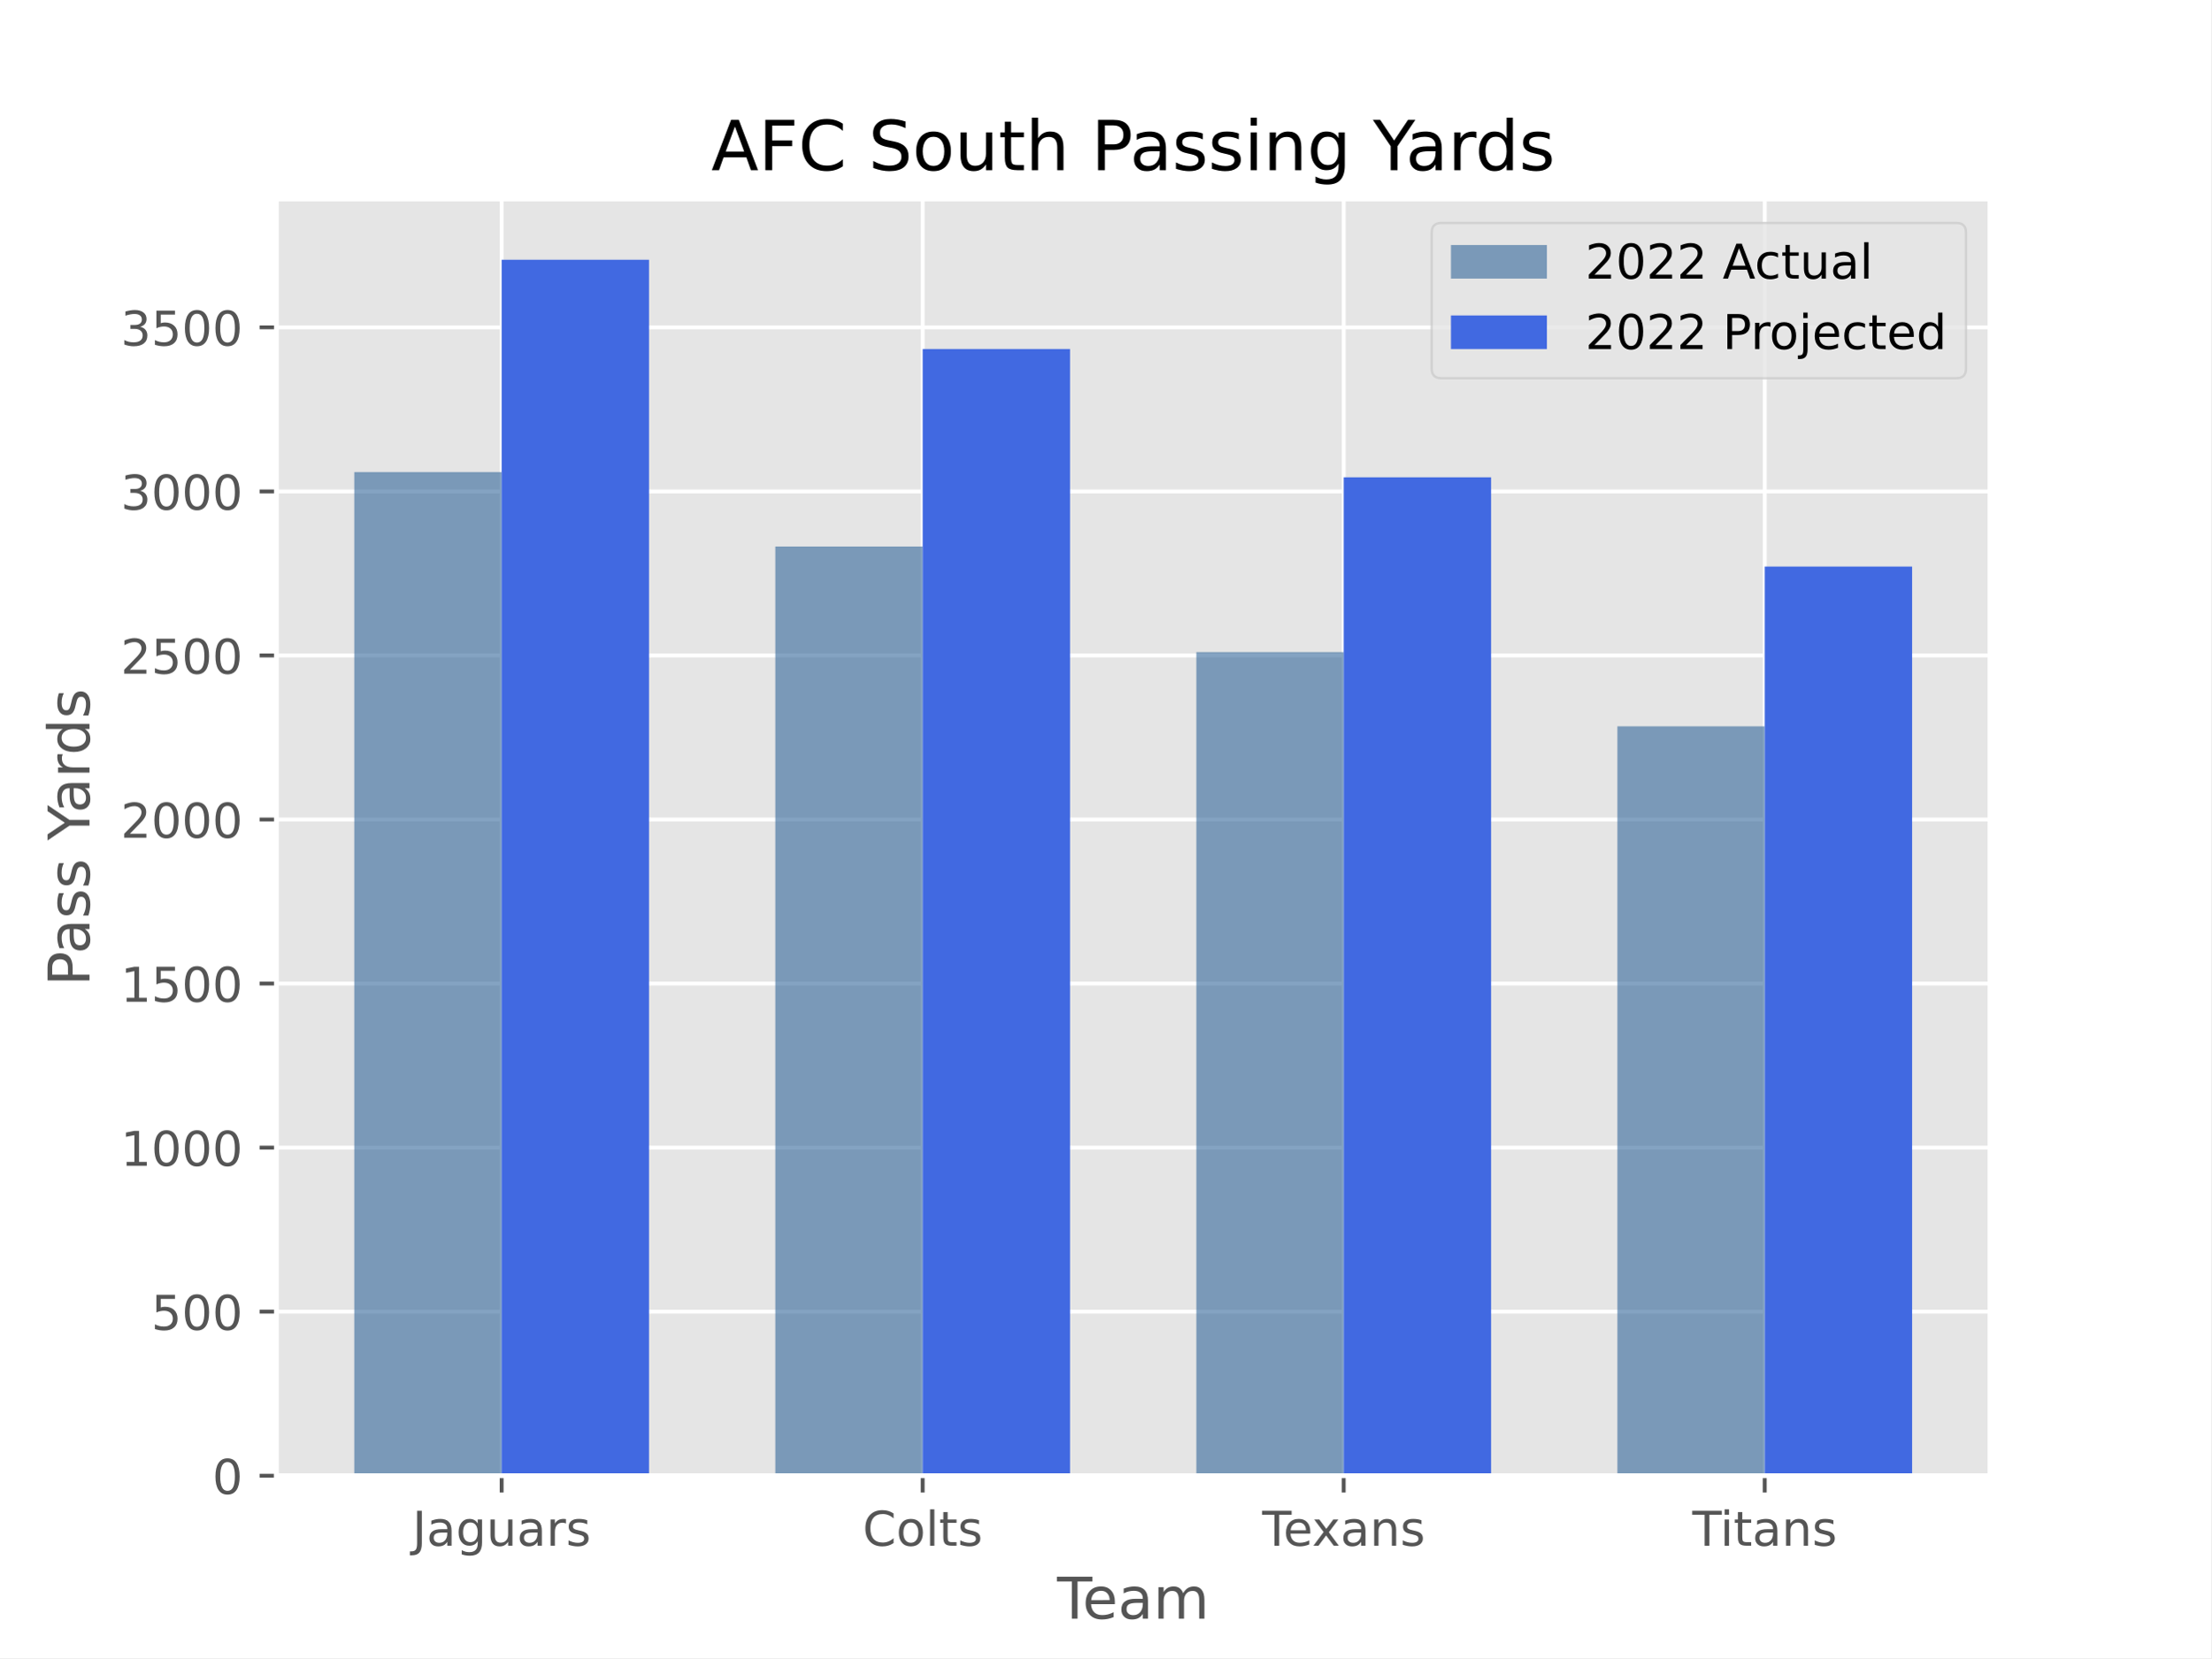
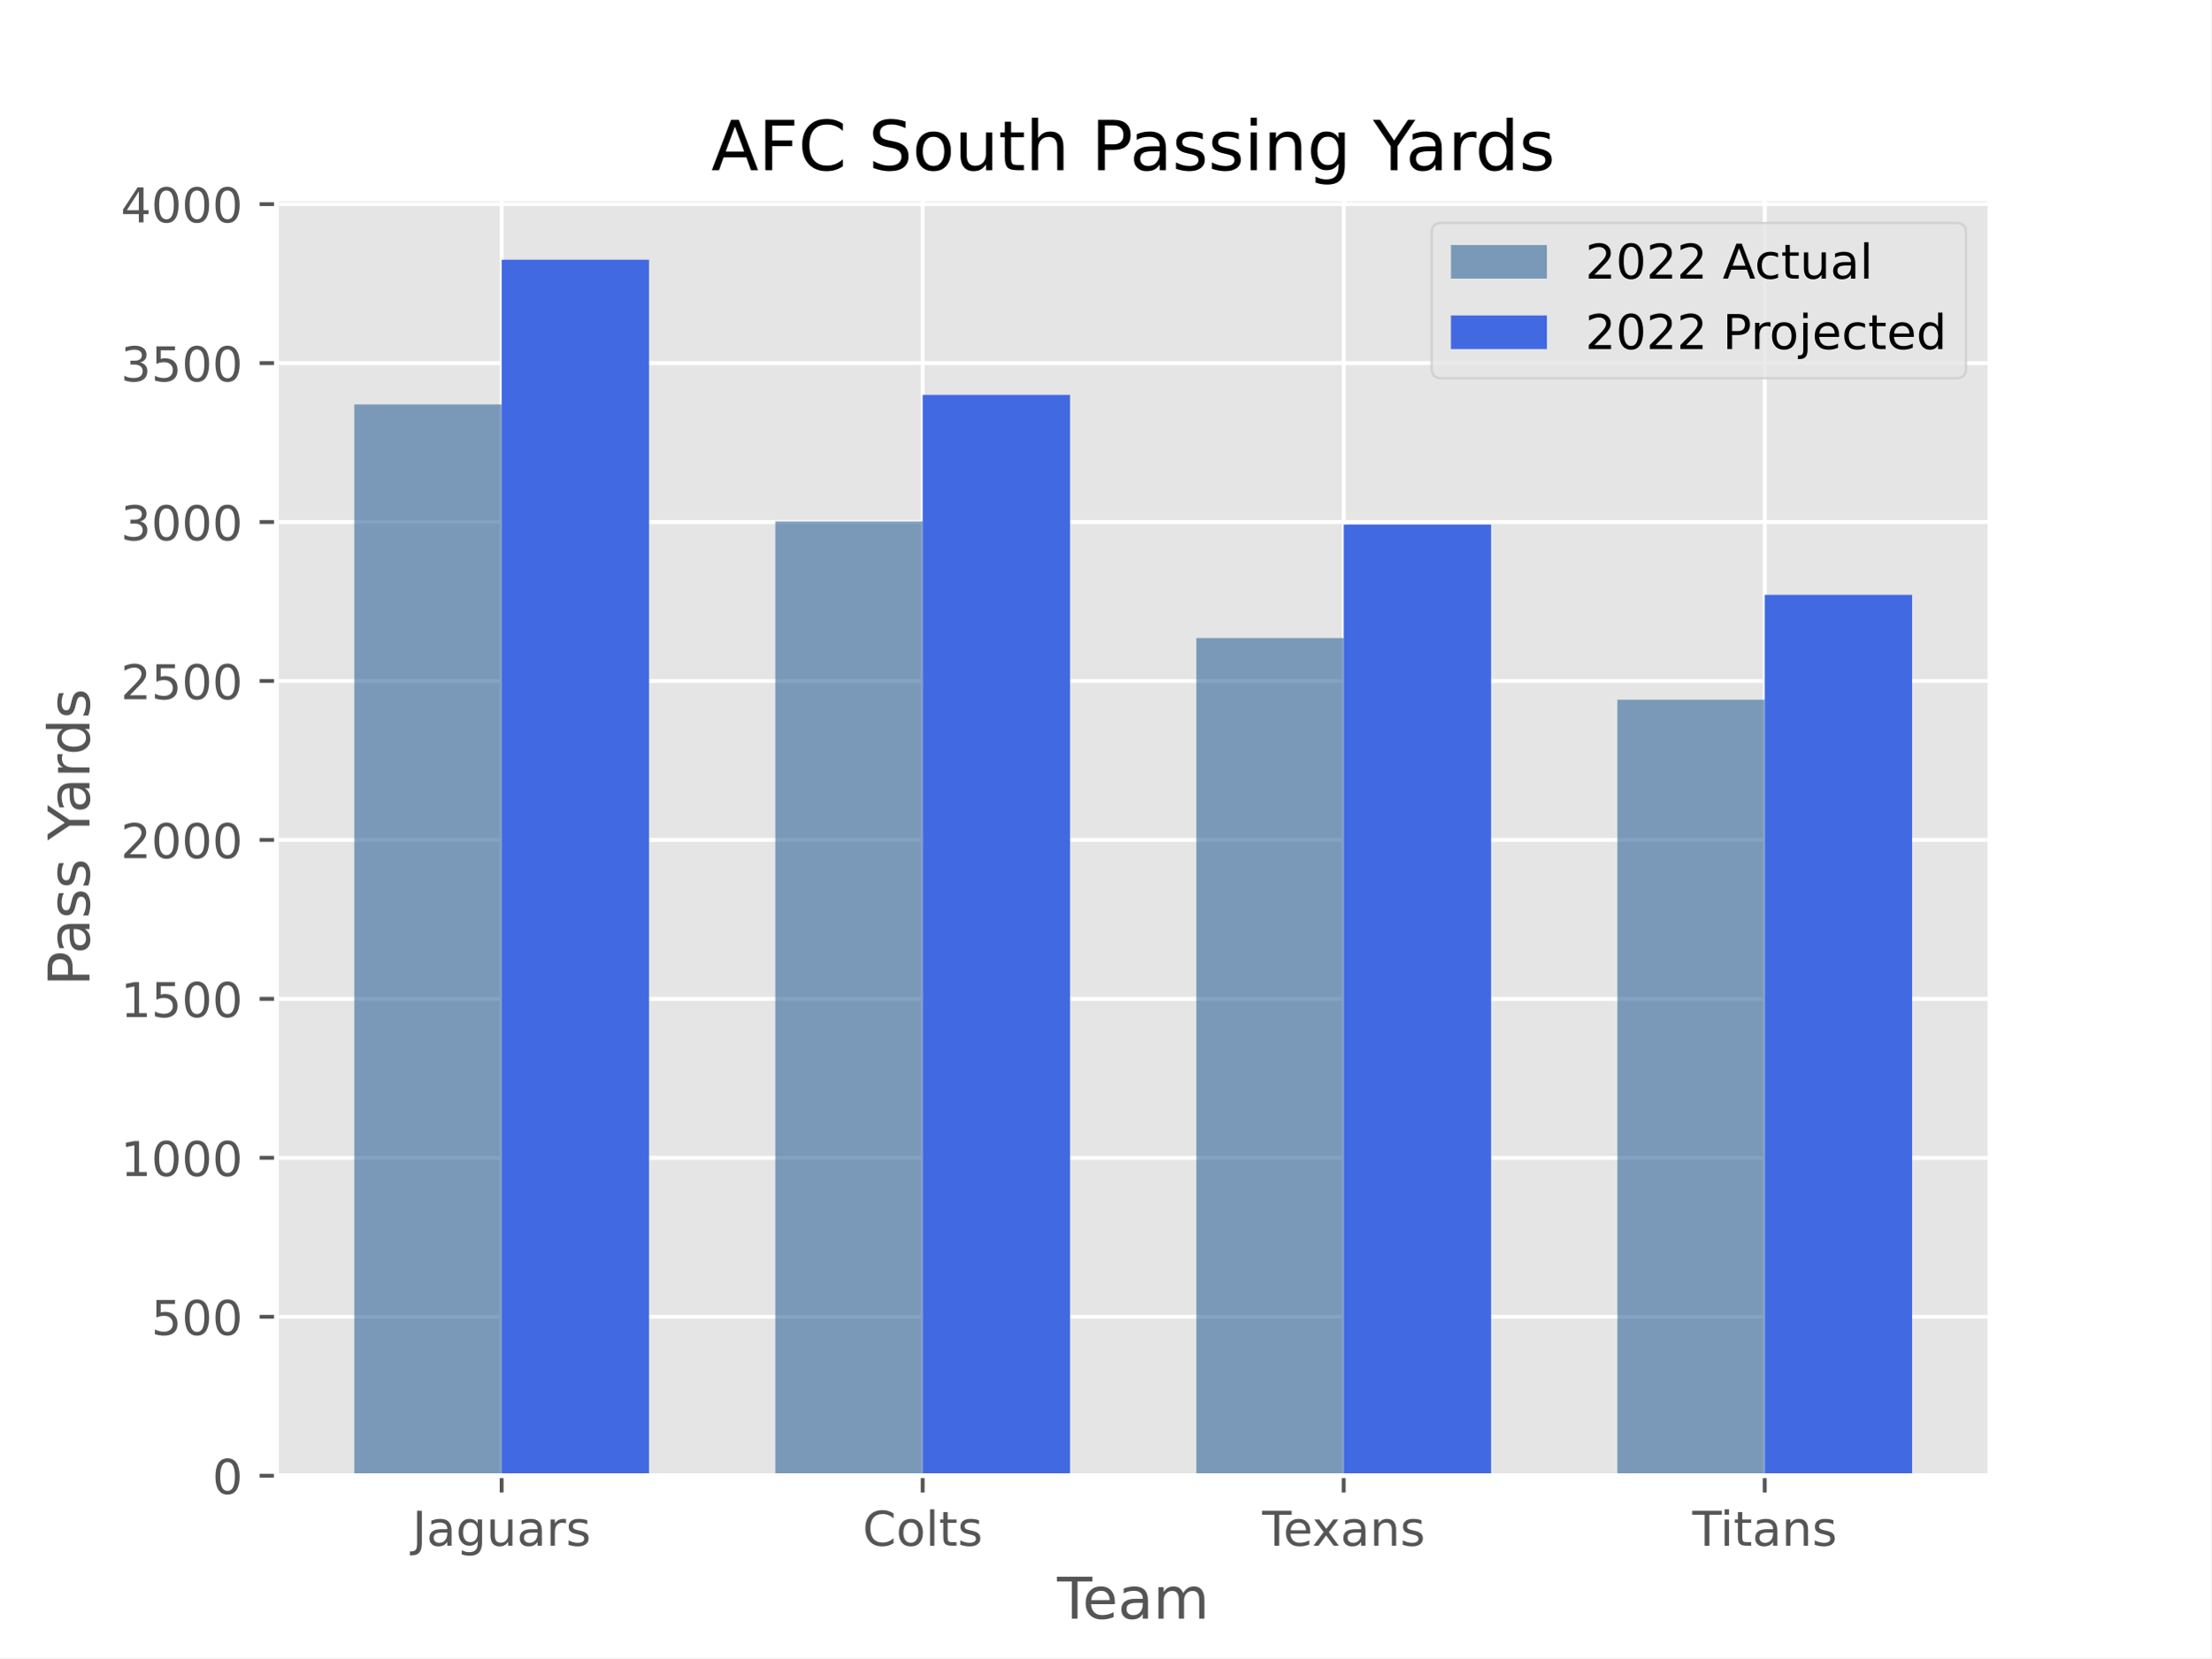
<svg xmlns="http://www.w3.org/2000/svg" xmlns:xlink="http://www.w3.org/1999/xlink" width="460.8pt" height="345.6pt" viewBox="0 0 460.8 345.6" version="1.1">
  <defs>
    <style type="text/css">*{stroke-linejoin: round; stroke-linecap: butt}</style>
  </defs>
  <g id="figure_1">
    <g id="patch_1">
      <path d="M 0 345.6  L 460.8 345.6  L 460.8 0  L 0 0  z " style="fill: #ffffff" />
    </g>
    <g id="axes_1">
      <g id="patch_2">
        <path d="M 57.6 307.584  L 414.72 307.584  L 414.72 41.472  L 57.6 41.472  z " style="fill: #e5e5e5" />
      </g>
      <g id="matplotlib.axis_1">
        <g id="xtick_1">
          <g id="line2d_1">
-             <path d="M 104.543 307.584  L 104.543 41.472  " clip-path="url(#p17617a044e)" style="fill: none; stroke: #ffffff; stroke-width: 0.8; stroke-linecap: square" />
+             <path d="M 104.543 307.584  L 104.543 41.472  " clip-path="url(#p3e767e7081)" style="fill: none; stroke: #ffffff; stroke-width: 0.8; stroke-linecap: square" />
          </g>
          <g id="line2d_2">
            <defs>
-               <path id="mae7205c689" d="M 0 0  L 0 3.5  " style="stroke: #555555; stroke-width: 0.8" />
-             </defs>
-             <g>
-               <use xlink:href="#mae7205c689" x="104.543" y="307.584" style="fill: #555555; stroke: #555555; stroke-width: 0.8" />
+               <path id="md00c704716" d="M 0 0  L 0 3.5  " style="stroke: #555555; stroke-width: 0.8" />
+             </defs>
+             <g>
+               <use xlink:href="#md00c704716" x="104.543" y="307.584" style="fill: #555555; stroke: #555555; stroke-width: 0.8" />
            </g>
          </g>
          <g id="text_1">
            <g style="fill: #555555" transform="translate(85.93704 322.1824) scale(0.1 -0.1)">
              <defs>
                <path id="DejaVuSans-4a" d="M 628 4666  L 1259 4666  L 1259 325  Q 1259 -519 939 -900  Q 619 -1281 -91 -1281  L -331 -1281  L -331 -750  L -134 -750  Q 284 -750 456 -515  Q 628 -281 628 325  L 628 4666  z " transform="scale(0.015625)" />
                <path id="DejaVuSans-61" d="M 2194 1759  Q 1497 1759 1228 1600  Q 959 1441 959 1056  Q 959 750 1161 570  Q 1363 391 1709 391  Q 2188 391 2477 730  Q 2766 1069 2766 1631  L 2766 1759  L 2194 1759  z M 3341 1997  L 3341 0  L 2766 0  L 2766 531  Q 2569 213 2275 61  Q 1981 -91 1556 -91  Q 1019 -91 701 211  Q 384 513 384 1019  Q 384 1609 779 1909  Q 1175 2209 1959 2209  L 2766 2209  L 2766 2266  Q 2766 2663 2505 2880  Q 2244 3097 1772 3097  Q 1472 3097 1187 3025  Q 903 2953 641 2809  L 641 3341  Q 956 3463 1253 3523  Q 1550 3584 1831 3584  Q 2591 3584 2966 3190  Q 3341 2797 3341 1997  z " transform="scale(0.015625)" />
                <path id="DejaVuSans-67" d="M 2906 1791  Q 2906 2416 2648 2759  Q 2391 3103 1925 3103  Q 1463 3103 1205 2759  Q 947 2416 947 1791  Q 947 1169 1205 825  Q 1463 481 1925 481  Q 2391 481 2648 825  Q 2906 1169 2906 1791  z M 3481 434  Q 3481 -459 3084 -895  Q 2688 -1331 1869 -1331  Q 1566 -1331 1297 -1286  Q 1028 -1241 775 -1147  L 775 -588  Q 1028 -725 1275 -790  Q 1522 -856 1778 -856  Q 2344 -856 2625 -561  Q 2906 -266 2906 331  L 2906 616  Q 2728 306 2450 153  Q 2172 0 1784 0  Q 1141 0 747 490  Q 353 981 353 1791  Q 353 2603 747 3093  Q 1141 3584 1784 3584  Q 2172 3584 2450 3431  Q 2728 3278 2906 2969  L 2906 3500  L 3481 3500  L 3481 434  z " transform="scale(0.015625)" />
                <path id="DejaVuSans-75" d="M 544 1381  L 544 3500  L 1119 3500  L 1119 1403  Q 1119 906 1312 657  Q 1506 409 1894 409  Q 2359 409 2629 706  Q 2900 1003 2900 1516  L 2900 3500  L 3475 3500  L 3475 0  L 2900 0  L 2900 538  Q 2691 219 2414 64  Q 2138 -91 1772 -91  Q 1169 -91 856 284  Q 544 659 544 1381  z M 1991 3584  L 1991 3584  z " transform="scale(0.015625)" />
                <path id="DejaVuSans-72" d="M 2631 2963  Q 2534 3019 2420 3045  Q 2306 3072 2169 3072  Q 1681 3072 1420 2755  Q 1159 2438 1159 1844  L 1159 0  L 581 0  L 581 3500  L 1159 3500  L 1159 2956  Q 1341 3275 1631 3429  Q 1922 3584 2338 3584  Q 2397 3584 2469 3576  Q 2541 3569 2628 3553  L 2631 2963  z " transform="scale(0.015625)" />
                <path id="DejaVuSans-73" d="M 2834 3397  L 2834 2853  Q 2591 2978 2328 3040  Q 2066 3103 1784 3103  Q 1356 3103 1142 2972  Q 928 2841 928 2578  Q 928 2378 1081 2264  Q 1234 2150 1697 2047  L 1894 2003  Q 2506 1872 2764 1633  Q 3022 1394 3022 966  Q 3022 478 2636 193  Q 2250 -91 1575 -91  Q 1294 -91 989 -36  Q 684 19 347 128  L 347 722  Q 666 556 975 473  Q 1284 391 1588 391  Q 1994 391 2212 530  Q 2431 669 2431 922  Q 2431 1156 2273 1281  Q 2116 1406 1581 1522  L 1381 1569  Q 847 1681 609 1914  Q 372 2147 372 2553  Q 372 3047 722 3315  Q 1072 3584 1716 3584  Q 2034 3584 2315 3537  Q 2597 3491 2834 3397  z " transform="scale(0.015625)" />
              </defs>
              <use xlink:href="#DejaVuSans-4a" />
              <use xlink:href="#DejaVuSans-61" x="29.492" />
              <use xlink:href="#DejaVuSans-67" x="90.771" />
              <use xlink:href="#DejaVuSans-75" x="154.248" />
              <use xlink:href="#DejaVuSans-61" x="217.627" />
              <use xlink:href="#DejaVuSans-72" x="278.906" />
              <use xlink:href="#DejaVuSans-73" x="320.02" />
            </g>
          </g>
        </g>
        <g id="xtick_2">
          <g id="line2d_3">
-             <path d="M 192.288 307.584  L 192.288 41.472  " clip-path="url(#p17617a044e)" style="fill: none; stroke: #ffffff; stroke-width: 0.8; stroke-linecap: square" />
+             <path d="M 192.288 307.584  L 192.288 41.472  " clip-path="url(#p3e767e7081)" style="fill: none; stroke: #ffffff; stroke-width: 0.8; stroke-linecap: square" />
          </g>
          <g id="line2d_4">
            <g>
-               <use xlink:href="#mae7205c689" x="192.288" y="307.584" style="fill: #555555; stroke: #555555; stroke-width: 0.8" />
+               <use xlink:href="#md00c704716" x="192.288" y="307.584" style="fill: #555555; stroke: #555555; stroke-width: 0.8" />
            </g>
          </g>
          <g id="text_2">
            <g style="fill: #555555" transform="translate(179.7831 322.1824) scale(0.1 -0.1)">
              <defs>
                <path id="DejaVuSans-43" d="M 4122 4306  L 4122 3641  Q 3803 3938 3442 4084  Q 3081 4231 2675 4231  Q 1875 4231 1450 3742  Q 1025 3253 1025 2328  Q 1025 1406 1450 917  Q 1875 428 2675 428  Q 3081 428 3442 575  Q 3803 722 4122 1019  L 4122 359  Q 3791 134 3420 21  Q 3050 -91 2638 -91  Q 1578 -91 968 557  Q 359 1206 359 2328  Q 359 3453 968 4101  Q 1578 4750 2638 4750  Q 3056 4750 3426 4639  Q 3797 4528 4122 4306  z " transform="scale(0.015625)" />
                <path id="DejaVuSans-6f" d="M 1959 3097  Q 1497 3097 1228 2736  Q 959 2375 959 1747  Q 959 1119 1226 758  Q 1494 397 1959 397  Q 2419 397 2687 759  Q 2956 1122 2956 1747  Q 2956 2369 2687 2733  Q 2419 3097 1959 3097  z M 1959 3584  Q 2709 3584 3137 3096  Q 3566 2609 3566 1747  Q 3566 888 3137 398  Q 2709 -91 1959 -91  Q 1206 -91 779 398  Q 353 888 353 1747  Q 353 2609 779 3096  Q 1206 3584 1959 3584  z " transform="scale(0.015625)" />
                <path id="DejaVuSans-6c" d="M 603 4863  L 1178 4863  L 1178 0  L 603 0  L 603 4863  z " transform="scale(0.015625)" />
                <path id="DejaVuSans-74" d="M 1172 4494  L 1172 3500  L 2356 3500  L 2356 3053  L 1172 3053  L 1172 1153  Q 1172 725 1289 603  Q 1406 481 1766 481  L 2356 481  L 2356 0  L 1766 0  Q 1100 0 847 248  Q 594 497 594 1153  L 594 3053  L 172 3053  L 172 3500  L 594 3500  L 594 4494  L 1172 4494  z " transform="scale(0.015625)" />
              </defs>
              <use xlink:href="#DejaVuSans-43" />
              <use xlink:href="#DejaVuSans-6f" x="69.824" />
              <use xlink:href="#DejaVuSans-6c" x="131.006" />
              <use xlink:href="#DejaVuSans-74" x="158.789" />
              <use xlink:href="#DejaVuSans-73" x="197.998" />
            </g>
          </g>
        </g>
        <g id="xtick_3">
          <g id="line2d_5">
-             <path d="M 280.032 307.584  L 280.032 41.472  " clip-path="url(#p17617a044e)" style="fill: none; stroke: #ffffff; stroke-width: 0.8; stroke-linecap: square" />
+             <path d="M 280.032 307.584  L 280.032 41.472  " clip-path="url(#p3e767e7081)" style="fill: none; stroke: #ffffff; stroke-width: 0.8; stroke-linecap: square" />
          </g>
          <g id="line2d_6">
            <g>
-               <use xlink:href="#mae7205c689" x="280.032" y="307.584" style="fill: #555555; stroke: #555555; stroke-width: 0.8" />
+               <use xlink:href="#md00c704716" x="280.032" y="307.584" style="fill: #555555; stroke: #555555; stroke-width: 0.8" />
            </g>
          </g>
          <g id="text_3">
            <g style="fill: #555555" transform="translate(263.0424 322.1824) scale(0.1 -0.1)">
              <defs>
                <path id="DejaVuSans-54" d="M -19 4666  L 3928 4666  L 3928 4134  L 2272 4134  L 2272 0  L 1638 0  L 1638 4134  L -19 4134  L -19 4666  z " transform="scale(0.015625)" />
                <path id="DejaVuSans-65" d="M 3597 1894  L 3597 1613  L 953 1613  Q 991 1019 1311 708  Q 1631 397 2203 397  Q 2534 397 2845 478  Q 3156 559 3463 722  L 3463 178  Q 3153 47 2828 -22  Q 2503 -91 2169 -91  Q 1331 -91 842 396  Q 353 884 353 1716  Q 353 2575 817 3079  Q 1281 3584 2069 3584  Q 2775 3584 3186 3129  Q 3597 2675 3597 1894  z M 3022 2063  Q 3016 2534 2758 2815  Q 2500 3097 2075 3097  Q 1594 3097 1305 2825  Q 1016 2553 972 2059  L 3022 2063  z " transform="scale(0.015625)" />
                <path id="DejaVuSans-78" d="M 3513 3500  L 2247 1797  L 3578 0  L 2900 0  L 1881 1375  L 863 0  L 184 0  L 1544 1831  L 300 3500  L 978 3500  L 1906 2253  L 2834 3500  L 3513 3500  z " transform="scale(0.015625)" />
                <path id="DejaVuSans-6e" d="M 3513 2113  L 3513 0  L 2938 0  L 2938 2094  Q 2938 2591 2744 2837  Q 2550 3084 2163 3084  Q 1697 3084 1428 2787  Q 1159 2491 1159 1978  L 1159 0  L 581 0  L 581 3500  L 1159 3500  L 1159 2956  Q 1366 3272 1645 3428  Q 1925 3584 2291 3584  Q 2894 3584 3203 3211  Q 3513 2838 3513 2113  z " transform="scale(0.015625)" />
              </defs>
              <use xlink:href="#DejaVuSans-54" />
              <use xlink:href="#DejaVuSans-65" x="44.084" />
              <use xlink:href="#DejaVuSans-78" x="103.857" />
              <use xlink:href="#DejaVuSans-61" x="163.037" />
              <use xlink:href="#DejaVuSans-6e" x="224.316" />
              <use xlink:href="#DejaVuSans-73" x="287.695" />
            </g>
          </g>
        </g>
        <g id="xtick_4">
          <g id="line2d_7">
-             <path d="M 367.777 307.584  L 367.777 41.472  " clip-path="url(#p17617a044e)" style="fill: none; stroke: #ffffff; stroke-width: 0.8; stroke-linecap: square" />
+             <path d="M 367.777 307.584  L 367.777 41.472  " clip-path="url(#p3e767e7081)" style="fill: none; stroke: #ffffff; stroke-width: 0.8; stroke-linecap: square" />
          </g>
          <g id="line2d_8">
            <g>
-               <use xlink:href="#mae7205c689" x="367.777" y="307.584" style="fill: #555555; stroke: #555555; stroke-width: 0.8" />
+               <use xlink:href="#md00c704716" x="367.777" y="307.584" style="fill: #555555; stroke: #555555; stroke-width: 0.8" />
            </g>
          </g>
          <g id="text_4">
            <g style="fill: #555555" transform="translate(352.6923 322.1824) scale(0.1 -0.1)">
              <defs>
                <path id="DejaVuSans-69" d="M 603 3500  L 1178 3500  L 1178 0  L 603 0  L 603 3500  z M 603 4863  L 1178 4863  L 1178 4134  L 603 4134  L 603 4863  z " transform="scale(0.015625)" />
              </defs>
              <use xlink:href="#DejaVuSans-54" />
              <use xlink:href="#DejaVuSans-69" x="57.959" />
              <use xlink:href="#DejaVuSans-74" x="85.742" />
              <use xlink:href="#DejaVuSans-61" x="124.951" />
              <use xlink:href="#DejaVuSans-6e" x="186.23" />
              <use xlink:href="#DejaVuSans-73" x="249.609" />
            </g>
          </g>
        </g>
        <g id="text_5">
          <g style="fill: #555555" transform="translate(220.3022 337.3802) scale(0.12 -0.12)">
            <defs>
              <path id="DejaVuSans-6d" d="M 3328 2828  Q 3544 3216 3844 3400  Q 4144 3584 4550 3584  Q 5097 3584 5394 3201  Q 5691 2819 5691 2113  L 5691 0  L 5113 0  L 5113 2094  Q 5113 2597 4934 2840  Q 4756 3084 4391 3084  Q 3944 3084 3684 2787  Q 3425 2491 3425 1978  L 3425 0  L 2847 0  L 2847 2094  Q 2847 2600 2669 2842  Q 2491 3084 2119 3084  Q 1678 3084 1418 2786  Q 1159 2488 1159 1978  L 1159 0  L 581 0  L 581 3500  L 1159 3500  L 1159 2956  Q 1356 3278 1631 3431  Q 1906 3584 2284 3584  Q 2666 3584 2933 3390  Q 3200 3197 3328 2828  z " transform="scale(0.015625)" />
            </defs>
            <use xlink:href="#DejaVuSans-54" />
            <use xlink:href="#DejaVuSans-65" x="44.084" />
            <use xlink:href="#DejaVuSans-61" x="105.607" />
            <use xlink:href="#DejaVuSans-6d" x="166.887" />
          </g>
        </g>
      </g>
      <g id="matplotlib.axis_2">
        <g id="ytick_1">
          <g id="line2d_9">
-             <path d="M 57.6 307.584  L 414.72 307.584  " clip-path="url(#p17617a044e)" style="fill: none; stroke: #ffffff; stroke-width: 0.8; stroke-linecap: square" />
+             <path d="M 57.6 307.584  L 414.72 307.584  " clip-path="url(#p3e767e7081)" style="fill: none; stroke: #ffffff; stroke-width: 0.8; stroke-linecap: square" />
          </g>
          <g id="line2d_10">
            <defs>
-               <path id="m47c00bf6b1" d="M 0 0  L -3.5 0  " style="stroke: #555555; stroke-width: 0.8" />
-             </defs>
-             <g>
-               <use xlink:href="#m47c00bf6b1" x="57.6" y="307.584" style="fill: #555555; stroke: #555555; stroke-width: 0.8" />
+               <path id="m27f86f92ae" d="M 0 0  L -3.5 0  " style="stroke: #555555; stroke-width: 0.8" />
+             </defs>
+             <g>
+               <use xlink:href="#m27f86f92ae" x="57.6" y="307.584" style="fill: #555555; stroke: #555555; stroke-width: 0.8" />
            </g>
          </g>
          <g id="text_6">
            <g style="fill: #555555" transform="translate(44.2375 311.3832) scale(0.1 -0.1)">
              <defs>
                <path id="DejaVuSans-30" d="M 2034 4250  Q 1547 4250 1301 3770  Q 1056 3291 1056 2328  Q 1056 1369 1301 889  Q 1547 409 2034 409  Q 2525 409 2770 889  Q 3016 1369 3016 2328  Q 3016 3291 2770 3770  Q 2525 4250 2034 4250  z M 2034 4750  Q 2819 4750 3233 4129  Q 3647 3509 3647 2328  Q 3647 1150 3233 529  Q 2819 -91 2034 -91  Q 1250 -91 836 529  Q 422 1150 422 2328  Q 422 3509 836 4129  Q 1250 4750 2034 4750  z " transform="scale(0.015625)" />
              </defs>
              <use xlink:href="#DejaVuSans-30" />
            </g>
          </g>
        </g>
        <g id="ytick_2">
          <g id="line2d_11">
-             <path d="M 57.6 273.391  L 414.72 273.391  " clip-path="url(#p17617a044e)" style="fill: none; stroke: #ffffff; stroke-width: 0.8; stroke-linecap: square" />
+             <path d="M 57.6 274.455  L 414.72 274.455  " clip-path="url(#p3e767e7081)" style="fill: none; stroke: #ffffff; stroke-width: 0.8; stroke-linecap: square" />
          </g>
          <g id="line2d_12">
            <g>
-               <use xlink:href="#m47c00bf6b1" x="57.6" y="273.391" style="fill: #555555; stroke: #555555; stroke-width: 0.8" />
+               <use xlink:href="#m27f86f92ae" x="57.6" y="274.455" style="fill: #555555; stroke: #555555; stroke-width: 0.8" />
            </g>
          </g>
          <g id="text_7">
-             <g style="fill: #555555" transform="translate(31.5125 277.19) scale(0.1 -0.1)">
+             <g style="fill: #555555" transform="translate(31.5125 278.2538) scale(0.1 -0.1)">
              <defs>
                <path id="DejaVuSans-35" d="M 691 4666  L 3169 4666  L 3169 4134  L 1269 4134  L 1269 2991  Q 1406 3038 1543 3061  Q 1681 3084 1819 3084  Q 2600 3084 3056 2656  Q 3513 2228 3513 1497  Q 3513 744 3044 326  Q 2575 -91 1722 -91  Q 1428 -91 1123 -41  Q 819 9 494 109  L 494 744  Q 775 591 1075 516  Q 1375 441 1709 441  Q 2250 441 2565 725  Q 2881 1009 2881 1497  Q 2881 1984 2565 2268  Q 2250 2553 1709 2553  Q 1456 2553 1204 2497  Q 953 2441 691 2322  L 691 4666  z " transform="scale(0.015625)" />
              </defs>
              <use xlink:href="#DejaVuSans-35" />
              <use xlink:href="#DejaVuSans-30" x="63.623" />
              <use xlink:href="#DejaVuSans-30" x="127.246" />
            </g>
          </g>
        </g>
        <g id="ytick_3">
          <g id="line2d_13">
-             <path d="M 57.6 239.198  L 414.72 239.198  " clip-path="url(#p17617a044e)" style="fill: none; stroke: #ffffff; stroke-width: 0.8; stroke-linecap: square" />
+             <path d="M 57.6 241.325  L 414.72 241.325  " clip-path="url(#p3e767e7081)" style="fill: none; stroke: #ffffff; stroke-width: 0.8; stroke-linecap: square" />
          </g>
          <g id="line2d_14">
            <g>
-               <use xlink:href="#m47c00bf6b1" x="57.6" y="239.198" style="fill: #555555; stroke: #555555; stroke-width: 0.8" />
+               <use xlink:href="#m27f86f92ae" x="57.6" y="241.325" style="fill: #555555; stroke: #555555; stroke-width: 0.8" />
            </g>
          </g>
          <g id="text_8">
-             <g style="fill: #555555" transform="translate(25.15 242.9968) scale(0.1 -0.1)">
+             <g style="fill: #555555" transform="translate(25.15 245.1244) scale(0.1 -0.1)">
              <defs>
                <path id="DejaVuSans-31" d="M 794 531  L 1825 531  L 1825 4091  L 703 3866  L 703 4441  L 1819 4666  L 2450 4666  L 2450 531  L 3481 531  L 3481 0  L 794 0  L 794 531  z " transform="scale(0.015625)" />
              </defs>
              <use xlink:href="#DejaVuSans-31" />
              <use xlink:href="#DejaVuSans-30" x="63.623" />
              <use xlink:href="#DejaVuSans-30" x="127.246" />
              <use xlink:href="#DejaVuSans-30" x="190.869" />
            </g>
          </g>
        </g>
        <g id="ytick_4">
          <g id="line2d_15">
-             <path d="M 57.6 205.004  L 414.72 205.004  " clip-path="url(#p17617a044e)" style="fill: none; stroke: #ffffff; stroke-width: 0.8; stroke-linecap: square" />
+             <path d="M 57.6 208.196  L 414.72 208.196  " clip-path="url(#p3e767e7081)" style="fill: none; stroke: #ffffff; stroke-width: 0.8; stroke-linecap: square" />
          </g>
          <g id="line2d_16">
            <g>
-               <use xlink:href="#m47c00bf6b1" x="57.6" y="205.004" style="fill: #555555; stroke: #555555; stroke-width: 0.8" />
+               <use xlink:href="#m27f86f92ae" x="57.6" y="208.196" style="fill: #555555; stroke: #555555; stroke-width: 0.8" />
            </g>
          </g>
          <g id="text_9">
-             <g style="fill: #555555" transform="translate(25.15 208.8036) scale(0.1 -0.1)">
+             <g style="fill: #555555" transform="translate(25.15 211.995) scale(0.1 -0.1)">
              <use xlink:href="#DejaVuSans-31" />
              <use xlink:href="#DejaVuSans-35" x="63.623" />
              <use xlink:href="#DejaVuSans-30" x="127.246" />
              <use xlink:href="#DejaVuSans-30" x="190.869" />
            </g>
          </g>
        </g>
        <g id="ytick_5">
          <g id="line2d_17">
-             <path d="M 57.6 170.811  L 414.72 170.811  " clip-path="url(#p17617a044e)" style="fill: none; stroke: #ffffff; stroke-width: 0.8; stroke-linecap: square" />
+             <path d="M 57.6 175.066  L 414.72 175.066  " clip-path="url(#p3e767e7081)" style="fill: none; stroke: #ffffff; stroke-width: 0.8; stroke-linecap: square" />
          </g>
          <g id="line2d_18">
            <g>
-               <use xlink:href="#m47c00bf6b1" x="57.6" y="170.811" style="fill: #555555; stroke: #555555; stroke-width: 0.8" />
+               <use xlink:href="#m27f86f92ae" x="57.6" y="175.066" style="fill: #555555; stroke: #555555; stroke-width: 0.8" />
            </g>
          </g>
          <g id="text_10">
-             <g style="fill: #555555" transform="translate(25.15 174.6104) scale(0.1 -0.1)">
+             <g style="fill: #555555" transform="translate(25.15 178.8656) scale(0.1 -0.1)">
              <defs>
                <path id="DejaVuSans-32" d="M 1228 531  L 3431 531  L 3431 0  L 469 0  L 469 531  Q 828 903 1448 1529  Q 2069 2156 2228 2338  Q 2531 2678 2651 2914  Q 2772 3150 2772 3378  Q 2772 3750 2511 3984  Q 2250 4219 1831 4219  Q 1534 4219 1204 4116  Q 875 4013 500 3803  L 500 4441  Q 881 4594 1212 4672  Q 1544 4750 1819 4750  Q 2544 4750 2975 4387  Q 3406 4025 3406 3419  Q 3406 3131 3298 2873  Q 3191 2616 2906 2266  Q 2828 2175 2409 1742  Q 1991 1309 1228 531  z " transform="scale(0.015625)" />
              </defs>
              <use xlink:href="#DejaVuSans-32" />
              <use xlink:href="#DejaVuSans-30" x="63.623" />
              <use xlink:href="#DejaVuSans-30" x="127.246" />
              <use xlink:href="#DejaVuSans-30" x="190.869" />
            </g>
          </g>
        </g>
        <g id="ytick_6">
          <g id="line2d_19">
-             <path d="M 57.6 136.618  L 414.72 136.618  " clip-path="url(#p17617a044e)" style="fill: none; stroke: #ffffff; stroke-width: 0.8; stroke-linecap: square" />
+             <path d="M 57.6 141.937  L 414.72 141.937  " clip-path="url(#p3e767e7081)" style="fill: none; stroke: #ffffff; stroke-width: 0.8; stroke-linecap: square" />
          </g>
          <g id="line2d_20">
            <g>
-               <use xlink:href="#m47c00bf6b1" x="57.6" y="136.618" style="fill: #555555; stroke: #555555; stroke-width: 0.8" />
+               <use xlink:href="#m27f86f92ae" x="57.6" y="141.937" style="fill: #555555; stroke: #555555; stroke-width: 0.8" />
            </g>
          </g>
          <g id="text_11">
-             <g style="fill: #555555" transform="translate(25.15 140.4172) scale(0.1 -0.1)">
+             <g style="fill: #555555" transform="translate(25.15 145.7362) scale(0.1 -0.1)">
              <use xlink:href="#DejaVuSans-32" />
              <use xlink:href="#DejaVuSans-35" x="63.623" />
              <use xlink:href="#DejaVuSans-30" x="127.246" />
              <use xlink:href="#DejaVuSans-30" x="190.869" />
            </g>
          </g>
        </g>
        <g id="ytick_7">
          <g id="line2d_21">
-             <path d="M 57.6 102.425  L 414.72 102.425  " clip-path="url(#p17617a044e)" style="fill: none; stroke: #ffffff; stroke-width: 0.8; stroke-linecap: square" />
+             <path d="M 57.6 108.808  L 414.72 108.808  " clip-path="url(#p3e767e7081)" style="fill: none; stroke: #ffffff; stroke-width: 0.8; stroke-linecap: square" />
          </g>
          <g id="line2d_22">
            <g>
-               <use xlink:href="#m47c00bf6b1" x="57.6" y="102.425" style="fill: #555555; stroke: #555555; stroke-width: 0.8" />
+               <use xlink:href="#m27f86f92ae" x="57.6" y="108.808" style="fill: #555555; stroke: #555555; stroke-width: 0.8" />
            </g>
          </g>
          <g id="text_12">
-             <g style="fill: #555555" transform="translate(25.15 106.224) scale(0.1 -0.1)">
+             <g style="fill: #555555" transform="translate(25.15 112.6067) scale(0.1 -0.1)">
              <defs>
                <path id="DejaVuSans-33" d="M 2597 2516  Q 3050 2419 3304 2112  Q 3559 1806 3559 1356  Q 3559 666 3084 287  Q 2609 -91 1734 -91  Q 1441 -91 1130 -33  Q 819 25 488 141  L 488 750  Q 750 597 1062 519  Q 1375 441 1716 441  Q 2309 441 2620 675  Q 2931 909 2931 1356  Q 2931 1769 2642 2001  Q 2353 2234 1838 2234  L 1294 2234  L 1294 2753  L 1863 2753  Q 2328 2753 2575 2939  Q 2822 3125 2822 3475  Q 2822 3834 2567 4026  Q 2313 4219 1838 4219  Q 1578 4219 1281 4162  Q 984 4106 628 3988  L 628 4550  Q 988 4650 1302 4700  Q 1616 4750 1894 4750  Q 2613 4750 3031 4423  Q 3450 4097 3450 3541  Q 3450 3153 3228 2886  Q 3006 2619 2597 2516  z " transform="scale(0.015625)" />
              </defs>
              <use xlink:href="#DejaVuSans-33" />
              <use xlink:href="#DejaVuSans-30" x="63.623" />
              <use xlink:href="#DejaVuSans-30" x="127.246" />
              <use xlink:href="#DejaVuSans-30" x="190.869" />
            </g>
          </g>
        </g>
        <g id="ytick_8">
          <g id="line2d_23">
-             <path d="M 57.6 68.232  L 414.72 68.232  " clip-path="url(#p17617a044e)" style="fill: none; stroke: #ffffff; stroke-width: 0.8; stroke-linecap: square" />
+             <path d="M 57.6 75.678  L 414.72 75.678  " clip-path="url(#p3e767e7081)" style="fill: none; stroke: #ffffff; stroke-width: 0.8; stroke-linecap: square" />
          </g>
          <g id="line2d_24">
            <g>
-               <use xlink:href="#m47c00bf6b1" x="57.6" y="68.232" style="fill: #555555; stroke: #555555; stroke-width: 0.8" />
+               <use xlink:href="#m27f86f92ae" x="57.6" y="75.678" style="fill: #555555; stroke: #555555; stroke-width: 0.8" />
            </g>
          </g>
          <g id="text_13">
-             <g style="fill: #555555" transform="translate(25.15 72.03082) scale(0.1 -0.1)">
+             <g style="fill: #555555" transform="translate(25.15 79.47734) scale(0.1 -0.1)">
              <use xlink:href="#DejaVuSans-33" />
              <use xlink:href="#DejaVuSans-35" x="63.623" />
              <use xlink:href="#DejaVuSans-30" x="127.246" />
              <use xlink:href="#DejaVuSans-30" x="190.869" />
            </g>
          </g>
        </g>
-         <g id="text_14">
+         <g id="ytick_9">
+           <g id="line2d_25">
+             <path d="M 57.6 42.549  L 414.72 42.549  " clip-path="url(#p3e767e7081)" style="fill: none; stroke: #ffffff; stroke-width: 0.8; stroke-linecap: square" />
+           </g>
+           <g id="line2d_26">
+             <g>
+               <use xlink:href="#m27f86f92ae" x="57.6" y="42.549" style="fill: #555555; stroke: #555555; stroke-width: 0.8" />
+             </g>
+           </g>
+           <g id="text_14">
+             <g style="fill: #555555" transform="translate(25.15 46.34792) scale(0.1 -0.1)">
+               <defs>
+                 <path id="DejaVuSans-34" d="M 2419 4116  L 825 1625  L 2419 1625  L 2419 4116  z M 2253 4666  L 3047 4666  L 3047 1625  L 3713 1625  L 3713 1100  L 3047 1100  L 3047 0  L 2419 0  L 2419 1100  L 313 1100  L 313 1709  L 2253 4666  z " transform="scale(0.015625)" />
+               </defs>
+               <use xlink:href="#DejaVuSans-34" />
+               <use xlink:href="#DejaVuSans-30" x="63.623" />
+               <use xlink:href="#DejaVuSans-30" x="127.246" />
+               <use xlink:href="#DejaVuSans-30" x="190.869" />
+             </g>
+           </g>
+         </g>
+         <g id="text_15">
          <g style="fill: #555555" transform="translate(18.65438 205.5236) rotate(-90) scale(0.12 -0.12)">
            <defs>
              <path id="DejaVuSans-50" d="M 1259 4147  L 1259 2394  L 2053 2394  Q 2494 2394 2734 2622  Q 2975 2850 2975 3272  Q 2975 3691 2734 3919  Q 2494 4147 2053 4147  L 1259 4147  z M 628 4666  L 2053 4666  Q 2838 4666 3239 4311  Q 3641 3956 3641 3272  Q 3641 2581 3239 2228  Q 2838 1875 2053 1875  L 1259 1875  L 1259 0  L 628 0  L 628 4666  z " transform="scale(0.015625)" />
              <path id="DejaVuSans-20" transform="scale(0.015625)" />
              <path id="DejaVuSans-59" d="M -13 4666  L 666 4666  L 1959 2747  L 3244 4666  L 3922 4666  L 2272 2222  L 2272 0  L 1638 0  L 1638 2222  L -13 4666  z " transform="scale(0.015625)" />
              <path id="DejaVuSans-64" d="M 2906 2969  L 2906 4863  L 3481 4863  L 3481 0  L 2906 0  L 2906 525  Q 2725 213 2448 61  Q 2172 -91 1784 -91  Q 1150 -91 751 415  Q 353 922 353 1747  Q 353 2572 751 3078  Q 1150 3584 1784 3584  Q 2172 3584 2448 3432  Q 2725 3281 2906 2969  z M 947 1747  Q 947 1113 1208 752  Q 1469 391 1925 391  Q 2381 391 2643 752  Q 2906 1113 2906 1747  Q 2906 2381 2643 2742  Q 2381 3103 1925 3103  Q 1469 3103 1208 2742  Q 947 2381 947 1747  z " transform="scale(0.015625)" />
            </defs>
            <use xlink:href="#DejaVuSans-50" />
            <use xlink:href="#DejaVuSans-61" x="55.803" />
            <use xlink:href="#DejaVuSans-73" x="117.082" />
            <use xlink:href="#DejaVuSans-73" x="169.182" />
            <use xlink:href="#DejaVuSans-20" x="221.281" />
            <use xlink:href="#DejaVuSans-59" x="253.068" />
            <use xlink:href="#DejaVuSans-61" x="300.402" />
            <use xlink:href="#DejaVuSans-72" x="361.682" />
            <use xlink:href="#DejaVuSans-64" x="401.045" />
            <use xlink:href="#DejaVuSans-73" x="464.521" />
          </g>
        </g>
      </g>
      <g id="patch_3">
-         <path d="M 73.833 307.584  L 104.543 307.584  L 104.543 98.39  L 73.833 98.39  z " clip-path="url(#p17617a044e)" style="fill: #336699; fill-opacity: 0.6" />
+         <path d="M 73.833 307.584  L 104.543 307.584  L 104.543 84.292  L 73.833 84.292  z " clip-path="url(#p3e767e7081)" style="fill: #336699; fill-opacity: 0.6" />
      </g>
      <g id="patch_4">
-         <path d="M 161.577 307.584  L 192.288 307.584  L 192.288 113.914  L 161.577 113.914  z " clip-path="url(#p17617a044e)" style="fill: #336699; fill-opacity: 0.6" />
+         <path d="M 161.577 307.584  L 192.288 307.584  L 192.288 108.675  L 161.577 108.675  z " clip-path="url(#p3e767e7081)" style="fill: #336699; fill-opacity: 0.6" />
      </g>
      <g id="patch_5">
-         <path d="M 249.322 307.584  L 280.032 307.584  L 280.032 135.934  L 249.322 135.934  z " clip-path="url(#p17617a044e)" style="fill: #336699; fill-opacity: 0.6" />
+         <path d="M 249.322 307.584  L 280.032 307.584  L 280.032 132.992  L 249.322 132.992  z " clip-path="url(#p3e767e7081)" style="fill: #336699; fill-opacity: 0.6" />
      </g>
      <g id="patch_6">
-         <path d="M 337.066 307.584  L 367.777 307.584  L 367.777 151.389  L 337.066 151.389  z " clip-path="url(#p17617a044e)" style="fill: #336699; fill-opacity: 0.6" />
+         <path d="M 337.066 307.584  L 367.777 307.584  L 367.777 145.846  L 337.066 145.846  z " clip-path="url(#p3e767e7081)" style="fill: #336699; fill-opacity: 0.6" />
      </g>
      <g id="patch_7">
-         <path d="M 104.543 307.584  L 135.254 307.584  L 135.254 54.144  L 104.543 54.144  z " clip-path="url(#p17617a044e)" style="fill: #4169e1" />
+         <path d="M 104.543 307.584  L 135.254 307.584  L 135.254 54.144  L 104.543 54.144  z " clip-path="url(#p3e767e7081)" style="fill: #4169e1" />
      </g>
      <g id="patch_8">
-         <path d="M 192.288 307.584  L 222.998 307.584  L 222.998 72.745  L 192.288 72.745  z " clip-path="url(#p17617a044e)" style="fill: #4169e1" />
+         <path d="M 192.288 307.584  L 222.998 307.584  L 222.998 82.304  L 192.288 82.304  z " clip-path="url(#p3e767e7081)" style="fill: #4169e1" />
      </g>
      <g id="patch_9">
-         <path d="M 280.032 307.584  L 310.743 307.584  L 310.743 99.484  L 280.032 99.484  z " clip-path="url(#p17617a044e)" style="fill: #4169e1" />
+         <path d="M 280.032 307.584  L 310.743 307.584  L 310.743 109.338  L 280.032 109.338  z " clip-path="url(#p3e767e7081)" style="fill: #4169e1" />
      </g>
      <g id="patch_10">
-         <path d="M 367.777 307.584  L 398.487 307.584  L 398.487 118.085  L 367.777 118.085  z " clip-path="url(#p17617a044e)" style="fill: #4169e1" />
+         <path d="M 367.777 307.584  L 398.487 307.584  L 398.487 123.981  L 367.777 123.981  z " clip-path="url(#p3e767e7081)" style="fill: #4169e1" />
      </g>
      <g id="patch_11">
        <path d="M 57.6 307.584  L 57.6 41.472  " style="fill: none; stroke: #ffffff; stroke-linejoin: miter; stroke-linecap: square" />
      </g>
      <g id="patch_12">
        <path d="M 414.72 307.584  L 414.72 41.472  " style="fill: none; stroke: #ffffff; stroke-linejoin: miter; stroke-linecap: square" />
      </g>
      <g id="patch_13">
        <path d="M 57.6 307.584  L 414.72 307.584  " style="fill: none; stroke: #ffffff; stroke-linejoin: miter; stroke-linecap: square" />
      </g>
      <g id="patch_14">
        <path d="M 57.6 41.472  L 414.72 41.472  " style="fill: none; stroke: #ffffff; stroke-linejoin: miter; stroke-linecap: square" />
      </g>
-       <g id="text_15">
+       <g id="text_16">
        <g transform="translate(148.2356 35.472) scale(0.144 -0.144)">
          <defs>
            <path id="DejaVuSans-41" d="M 2188 4044  L 1331 1722  L 3047 1722  L 2188 4044  z M 1831 4666  L 2547 4666  L 4325 0  L 3669 0  L 3244 1197  L 1141 1197  L 716 0  L 50 0  L 1831 4666  z " transform="scale(0.015625)" />
            <path id="DejaVuSans-46" d="M 628 4666  L 3309 4666  L 3309 4134  L 1259 4134  L 1259 2759  L 3109 2759  L 3109 2228  L 1259 2228  L 1259 0  L 628 0  L 628 4666  z " transform="scale(0.015625)" />
            <path id="DejaVuSans-53" d="M 3425 4513  L 3425 3897  Q 3066 4069 2747 4153  Q 2428 4238 2131 4238  Q 1616 4238 1336 4038  Q 1056 3838 1056 3469  Q 1056 3159 1242 3001  Q 1428 2844 1947 2747  L 2328 2669  Q 3034 2534 3370 2195  Q 3706 1856 3706 1288  Q 3706 609 3251 259  Q 2797 -91 1919 -91  Q 1588 -91 1214 -16  Q 841 59 441 206  L 441 856  Q 825 641 1194 531  Q 1563 422 1919 422  Q 2459 422 2753 634  Q 3047 847 3047 1241  Q 3047 1584 2836 1778  Q 2625 1972 2144 2069  L 1759 2144  Q 1053 2284 737 2584  Q 422 2884 422 3419  Q 422 4038 858 4394  Q 1294 4750 2059 4750  Q 2388 4750 2728 4690  Q 3069 4631 3425 4513  z " transform="scale(0.015625)" />
            <path id="DejaVuSans-68" d="M 3513 2113  L 3513 0  L 2938 0  L 2938 2094  Q 2938 2591 2744 2837  Q 2550 3084 2163 3084  Q 1697 3084 1428 2787  Q 1159 2491 1159 1978  L 1159 0  L 581 0  L 581 4863  L 1159 4863  L 1159 2956  Q 1366 3272 1645 3428  Q 1925 3584 2291 3584  Q 2894 3584 3203 3211  Q 3513 2838 3513 2113  z " transform="scale(0.015625)" />
          </defs>
          <use xlink:href="#DejaVuSans-41" />
          <use xlink:href="#DejaVuSans-46" x="68.408" />
          <use xlink:href="#DejaVuSans-43" x="125.928" />
          <use xlink:href="#DejaVuSans-20" x="195.752" />
          <use xlink:href="#DejaVuSans-53" x="227.539" />
          <use xlink:href="#DejaVuSans-6f" x="291.016" />
          <use xlink:href="#DejaVuSans-75" x="352.197" />
          <use xlink:href="#DejaVuSans-74" x="415.576" />
          <use xlink:href="#DejaVuSans-68" x="454.785" />
          <use xlink:href="#DejaVuSans-20" x="518.164" />
          <use xlink:href="#DejaVuSans-50" x="549.951" />
          <use xlink:href="#DejaVuSans-61" x="605.754" />
          <use xlink:href="#DejaVuSans-73" x="667.033" />
          <use xlink:href="#DejaVuSans-73" x="719.133" />
          <use xlink:href="#DejaVuSans-69" x="771.232" />
          <use xlink:href="#DejaVuSans-6e" x="799.016" />
          <use xlink:href="#DejaVuSans-67" x="862.395" />
          <use xlink:href="#DejaVuSans-20" x="925.871" />
          <use xlink:href="#DejaVuSans-59" x="957.658" />
          <use xlink:href="#DejaVuSans-61" x="1004.992" />
          <use xlink:href="#DejaVuSans-72" x="1066.271" />
          <use xlink:href="#DejaVuSans-64" x="1105.635" />
          <use xlink:href="#DejaVuSans-73" x="1169.111" />
        </g>
      </g>
      <g id="legend_1">
        <g id="patch_15">
          <path d="M 300.381 78.828  L 407.72 78.828  Q 409.72 78.828 409.72 76.828  L 409.72 48.472  Q 409.72 46.472 407.72 46.472  L 300.381 46.472  Q 298.381 46.472 298.381 48.472  L 298.381 76.828  Q 298.381 78.828 300.381 78.828  z " style="fill: #e5e5e5; opacity: 0.8; stroke: #cccccc; stroke-width: 0.5; stroke-linejoin: miter" />
        </g>
        <g id="patch_16">
          <path d="M 302.381 58.07  L 322.381 58.07  L 322.381 51.07  L 302.381 51.07  z " style="fill: #336699; fill-opacity: 0.6" />
        </g>
-         <g id="text_16">
+         <g id="text_17">
          <g transform="translate(330.3809 58.07044) scale(0.1 -0.1)">
            <defs>
              <path id="DejaVuSans-63" d="M 3122 3366  L 3122 2828  Q 2878 2963 2633 3030  Q 2388 3097 2138 3097  Q 1578 3097 1268 2742  Q 959 2388 959 1747  Q 959 1106 1268 751  Q 1578 397 2138 397  Q 2388 397 2633 464  Q 2878 531 3122 666  L 3122 134  Q 2881 22 2623 -34  Q 2366 -91 2075 -91  Q 1284 -91 818 406  Q 353 903 353 1747  Q 353 2603 823 3093  Q 1294 3584 2113 3584  Q 2378 3584 2631 3529  Q 2884 3475 3122 3366  z " transform="scale(0.015625)" />
            </defs>
            <use xlink:href="#DejaVuSans-32" />
            <use xlink:href="#DejaVuSans-30" x="63.623" />
            <use xlink:href="#DejaVuSans-32" x="127.246" />
            <use xlink:href="#DejaVuSans-32" x="190.869" />
            <use xlink:href="#DejaVuSans-20" x="254.492" />
            <use xlink:href="#DejaVuSans-41" x="286.279" />
            <use xlink:href="#DejaVuSans-63" x="352.938" />
            <use xlink:href="#DejaVuSans-74" x="407.918" />
            <use xlink:href="#DejaVuSans-75" x="447.127" />
            <use xlink:href="#DejaVuSans-61" x="510.506" />
            <use xlink:href="#DejaVuSans-6c" x="571.785" />
          </g>
        </g>
        <g id="patch_17">
          <path d="M 302.381 72.749  L 322.381 72.749  L 322.381 65.749  L 302.381 65.749  z " style="fill: #4169e1" />
        </g>
-         <g id="text_17">
+         <g id="text_18">
          <g transform="translate(330.3809 72.74856) scale(0.1 -0.1)">
            <defs>
              <path id="DejaVuSans-6a" d="M 603 3500  L 1178 3500  L 1178 -63  Q 1178 -731 923 -1031  Q 669 -1331 103 -1331  L -116 -1331  L -116 -844  L 38 -844  Q 366 -844 484 -692  Q 603 -541 603 -63  L 603 3500  z M 603 4863  L 1178 4863  L 1178 4134  L 603 4134  L 603 4863  z " transform="scale(0.015625)" />
            </defs>
            <use xlink:href="#DejaVuSans-32" />
            <use xlink:href="#DejaVuSans-30" x="63.623" />
            <use xlink:href="#DejaVuSans-32" x="127.246" />
            <use xlink:href="#DejaVuSans-32" x="190.869" />
            <use xlink:href="#DejaVuSans-20" x="254.492" />
            <use xlink:href="#DejaVuSans-50" x="286.279" />
            <use xlink:href="#DejaVuSans-72" x="344.832" />
            <use xlink:href="#DejaVuSans-6f" x="383.695" />
            <use xlink:href="#DejaVuSans-6a" x="444.877" />
            <use xlink:href="#DejaVuSans-65" x="472.66" />
            <use xlink:href="#DejaVuSans-63" x="534.184" />
            <use xlink:href="#DejaVuSans-74" x="589.164" />
            <use xlink:href="#DejaVuSans-65" x="628.373" />
            <use xlink:href="#DejaVuSans-64" x="689.896" />
          </g>
        </g>
      </g>
    </g>
  </g>
  <defs>
-     <clipPath id="p17617a044e">
+     <clipPath id="p3e767e7081">
      <rect x="57.6" y="41.472" width="357.12" height="266.112" />
    </clipPath>
  </defs>
</svg>
